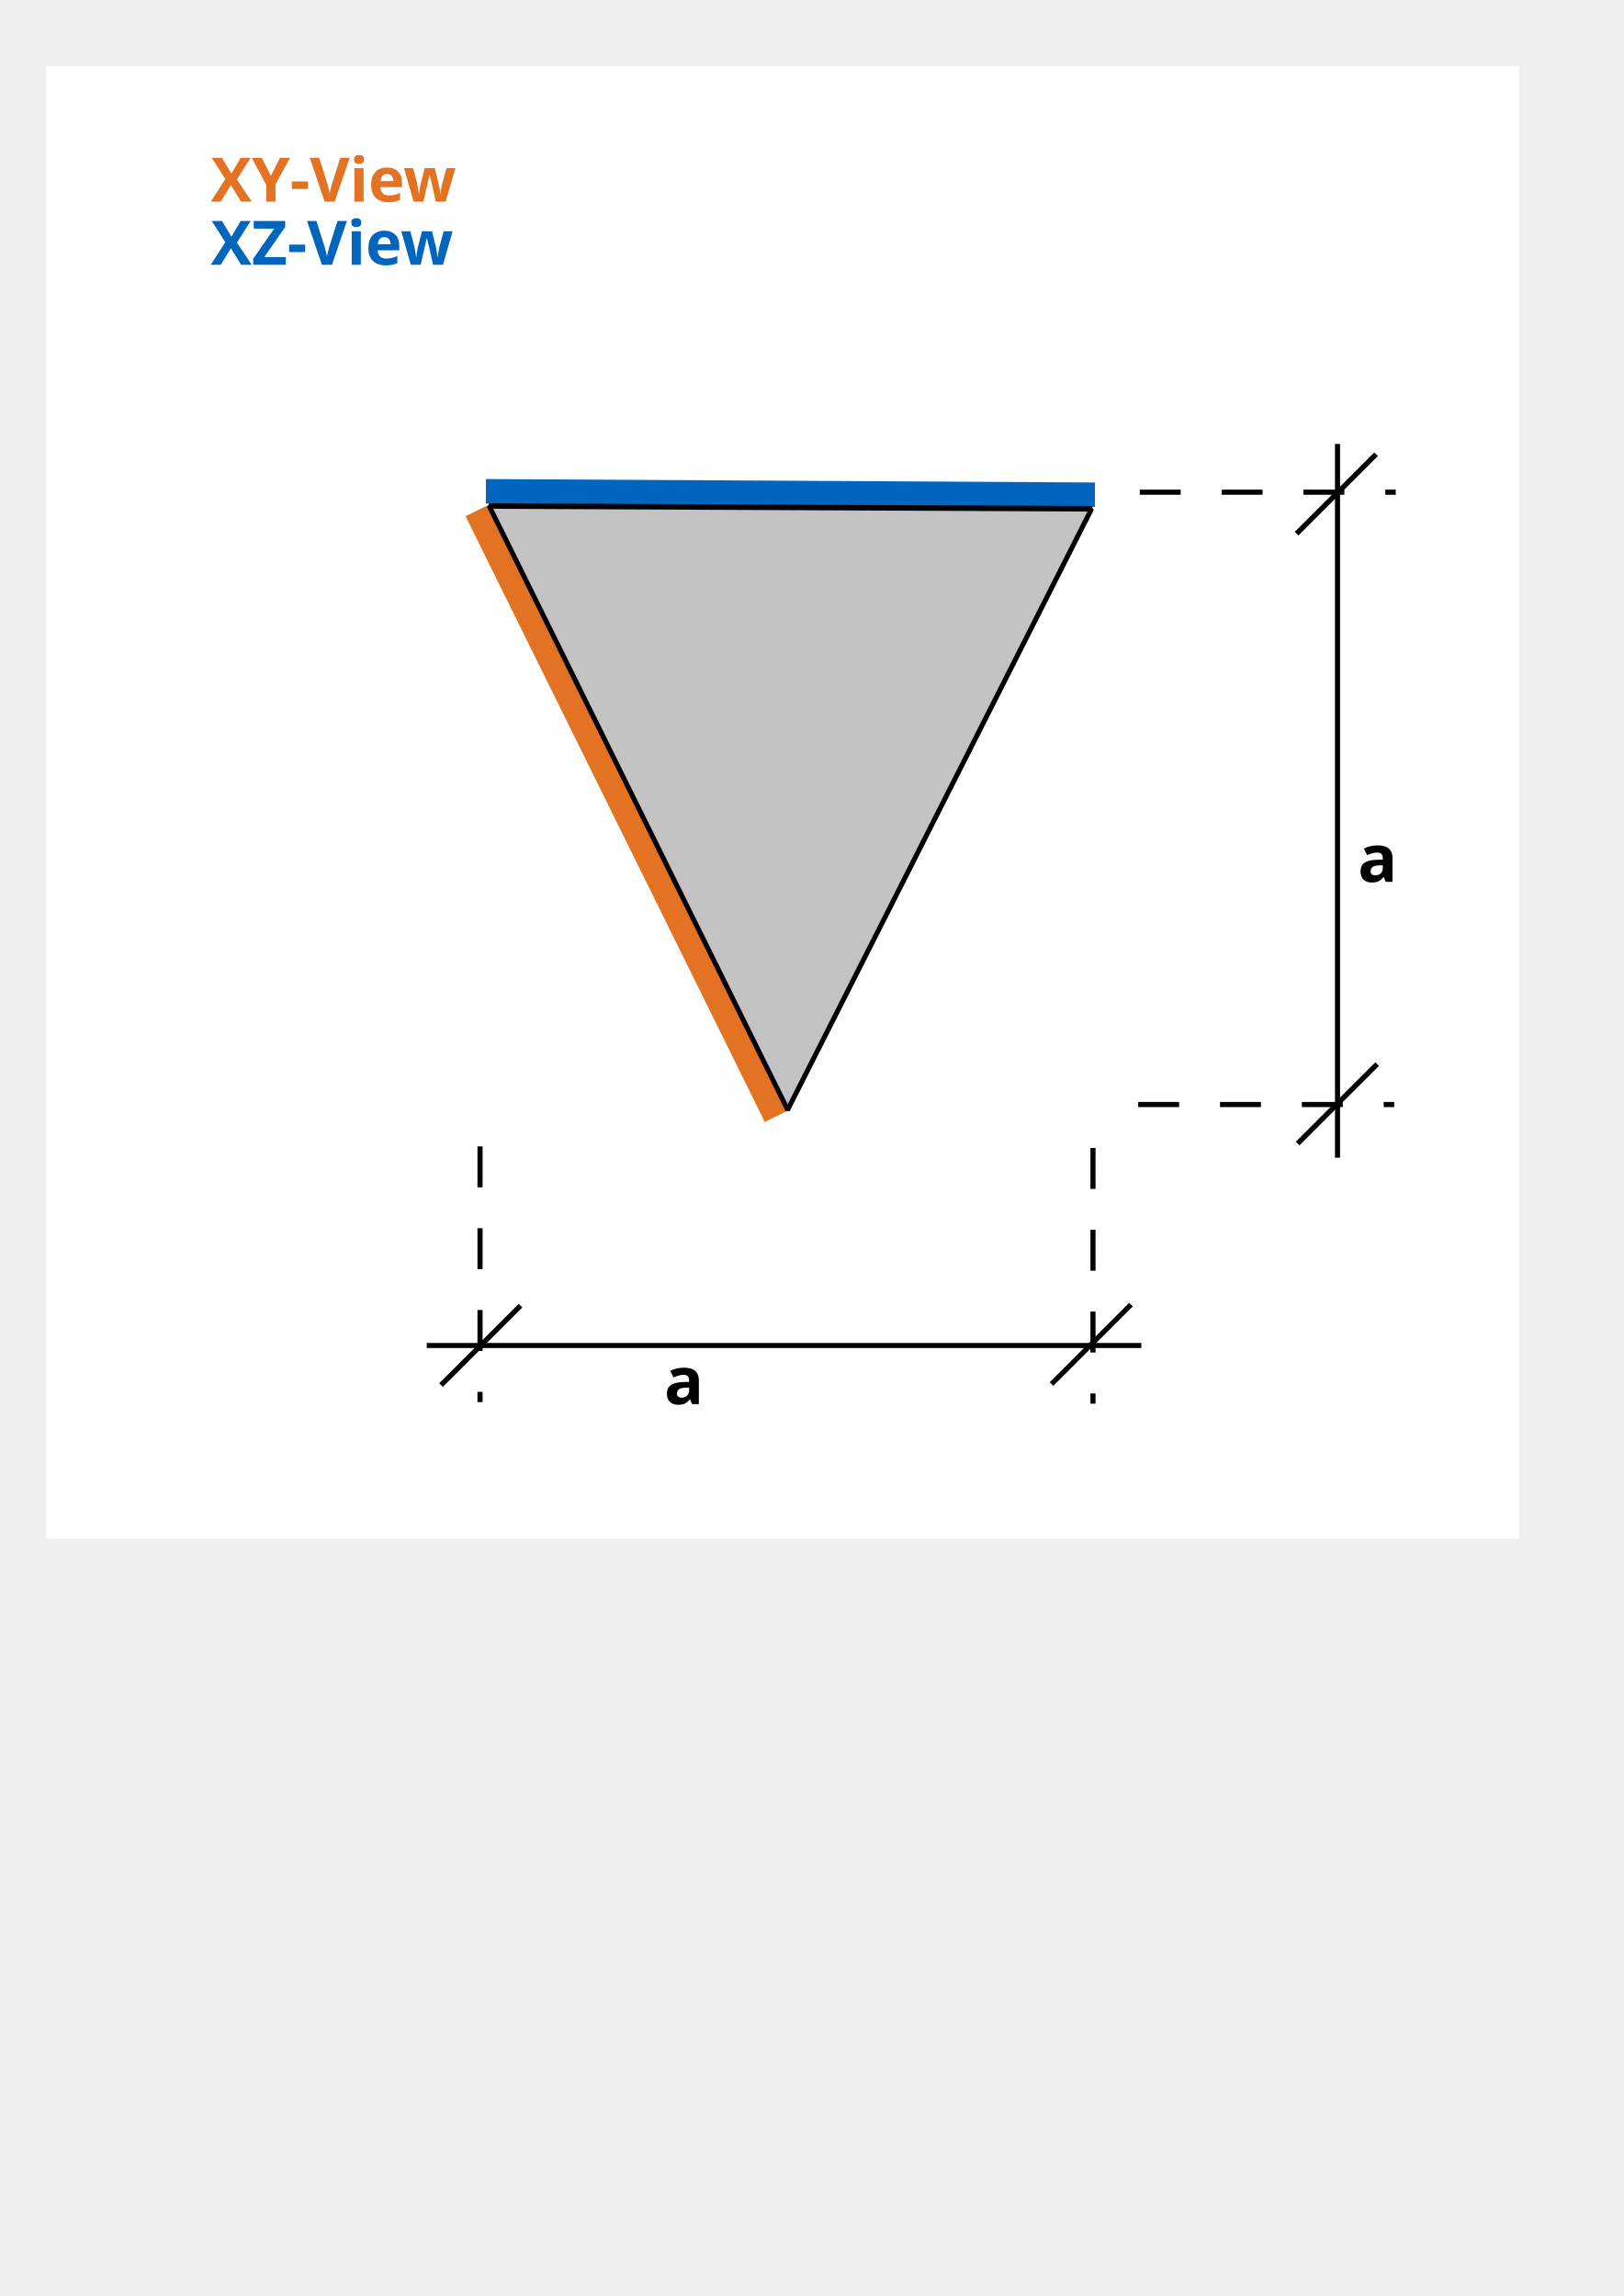
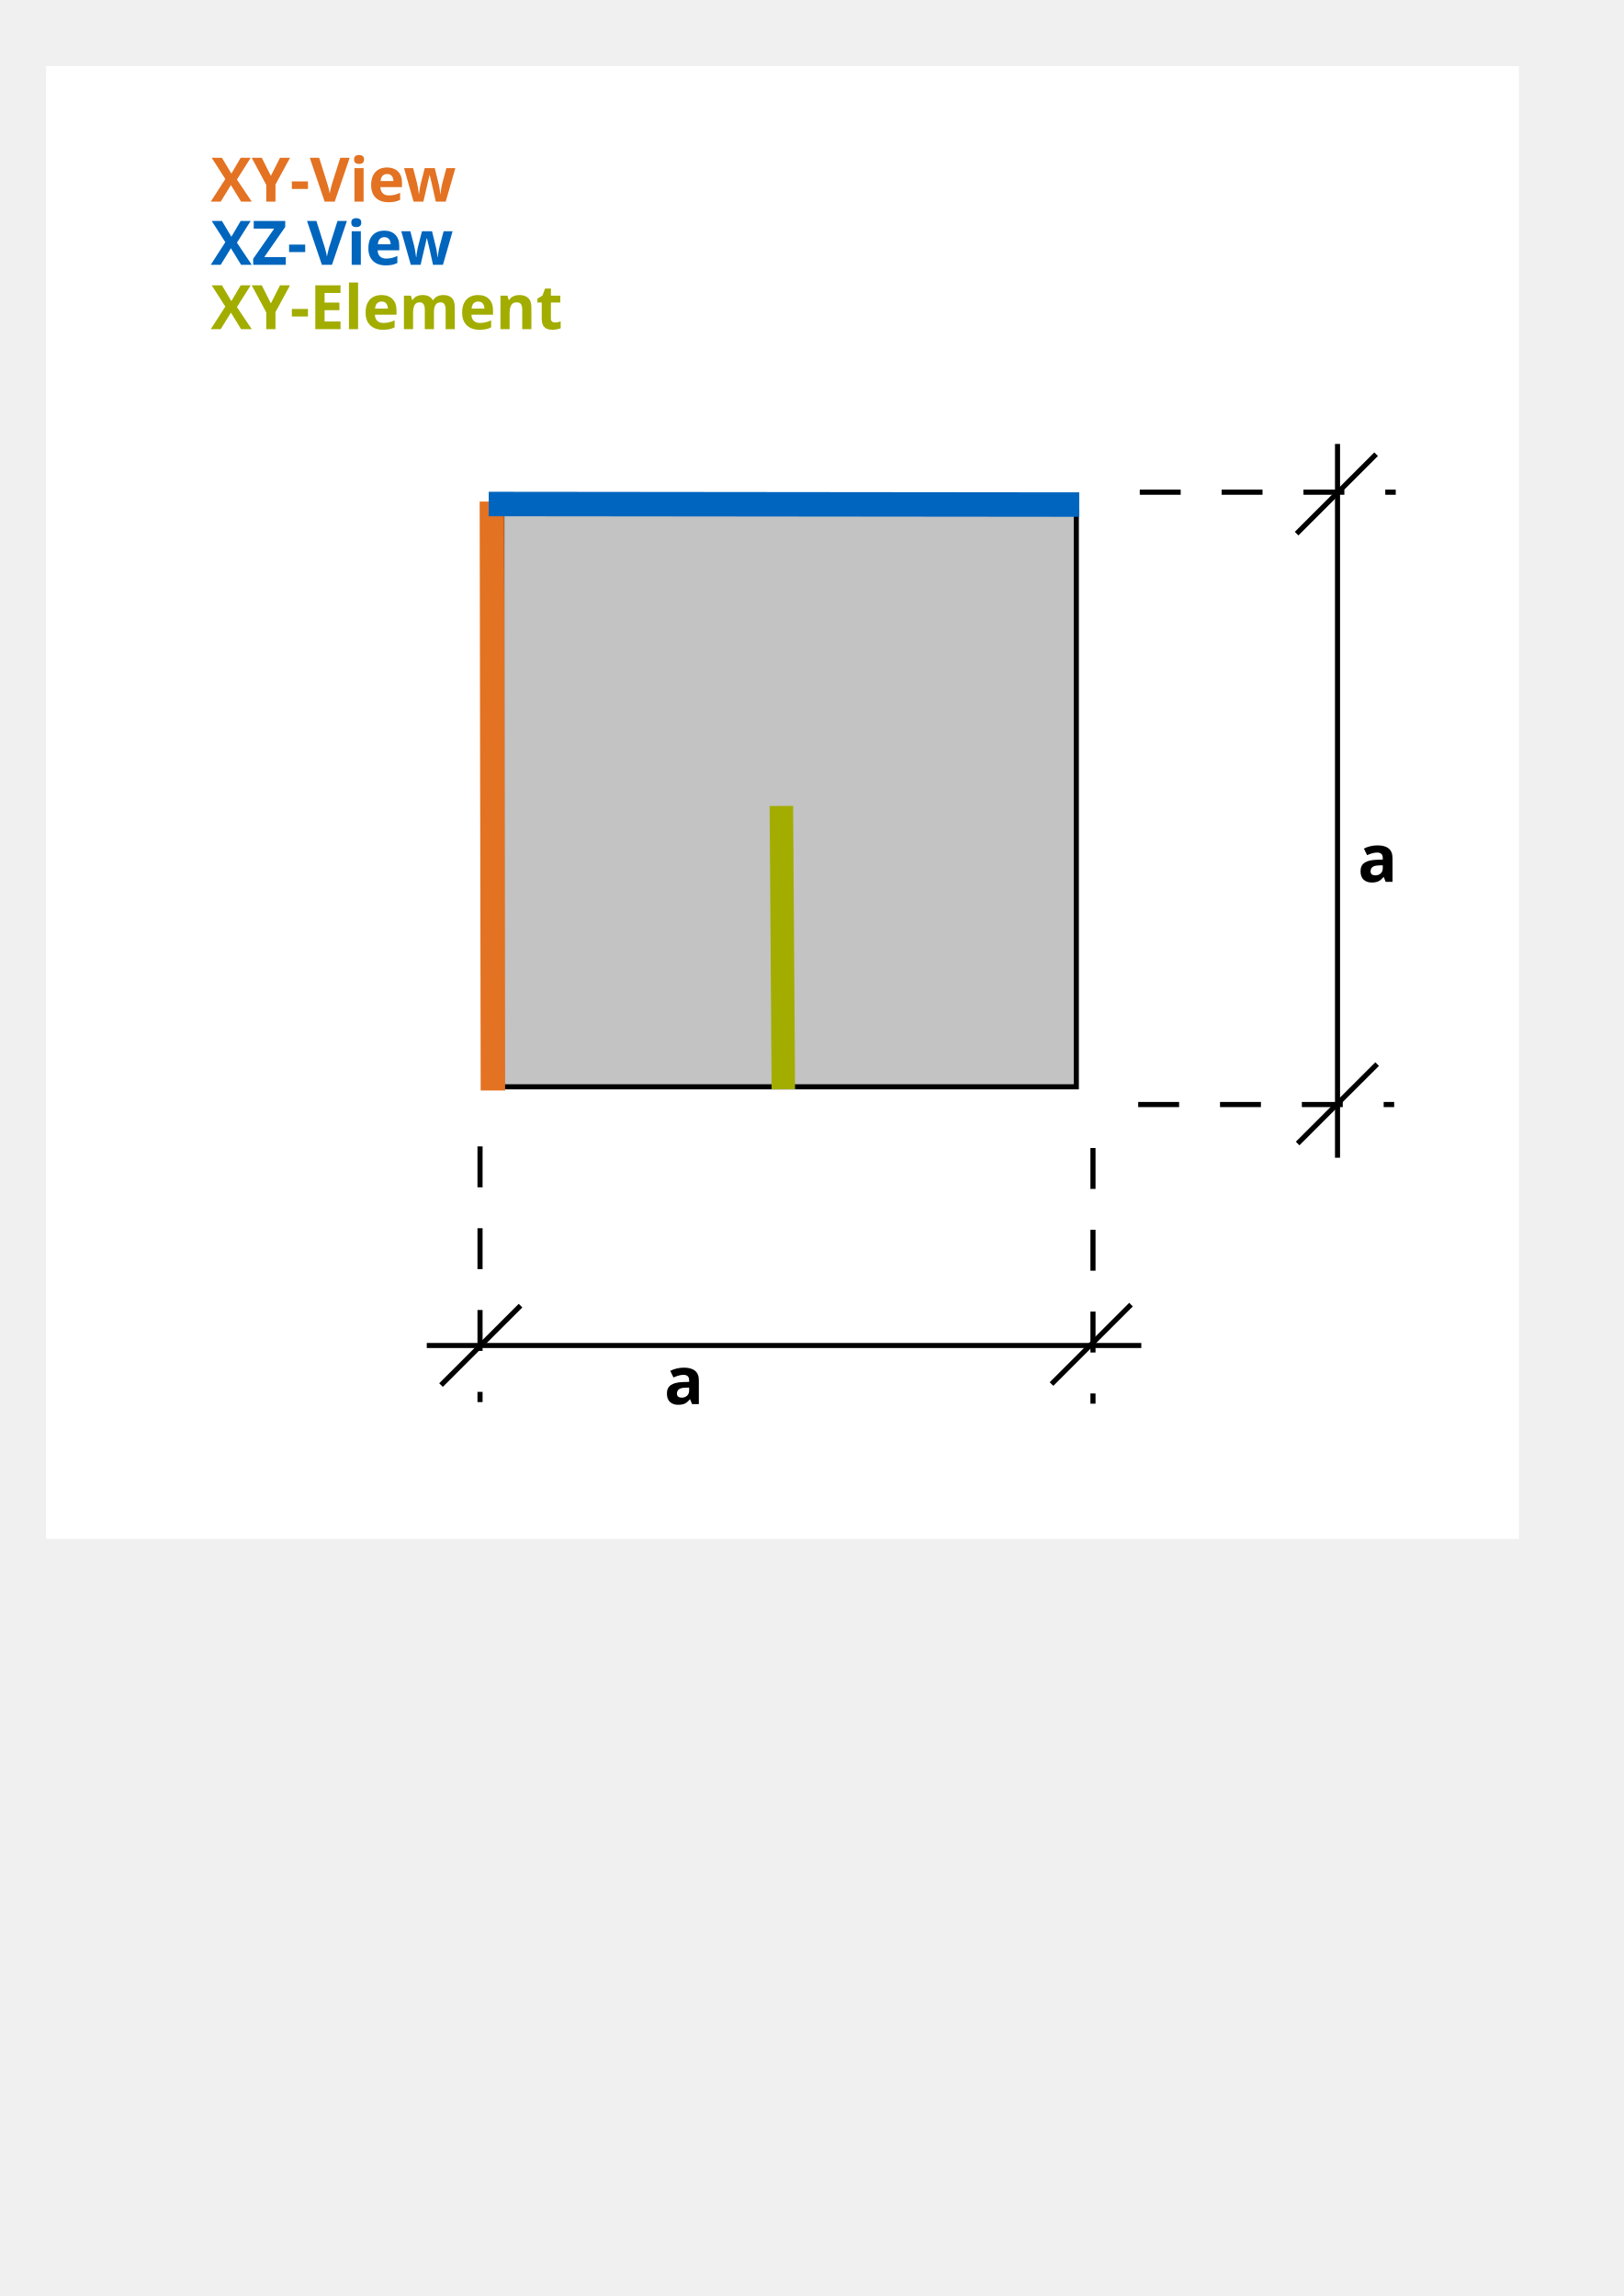
<svg xmlns="http://www.w3.org/2000/svg" width="210mm" height="297mm" id="svg2" version="1.1">
  <defs id="defs4">
    </defs>
  <g id="layer1">
    <rect style="fill:#ffffff;fill-opacity:1;stroke:none" id="rect5295" width="720" height="720" x="22.5" y="32.362" />
    <path style="fill:none;stroke:#000000;stroke-width:2.5;stroke-linecap:butt;stroke-linejoin:miter;stroke-miterlimit:4;stroke-opacity:1;stroke-dasharray:20, 20;stroke-dashoffset:22.25" d="m 539.399,240.642 c 62.797,0 100.341,0 142.877,0" id="path3777-4" />
    <path style="fill:none;stroke:#000000;stroke-width:2.477;stroke-linecap:butt;stroke-linejoin:miter;stroke-miterlimit:4;stroke-opacity:1;stroke-dasharray:none" d="m 653.809,217.043 0,348.975" id="path3797" />
    <path style="fill:none;stroke:#000000;stroke-width:2.5;stroke-linecap:butt;stroke-linejoin:miter;stroke-miterlimit:4;stroke-opacity:1;stroke-dasharray:none" d="m 672.673,222.067 c -36.701,36.67 -38.86,38.827 -38.86,38.827" id="path3799" />
    <path style="fill:none;stroke:#000000;stroke-width:2.5;stroke-linecap:butt;stroke-linejoin:miter;stroke-miterlimit:4;stroke-opacity:1;stroke-dasharray:none" d="m 673.174,520.235 c -36.701,36.67 -38.86,38.827 -38.86,38.827" id="path3799-9" />
    <text xml:space="preserve" style="font-size:32.045px;font-style:normal;font-variant:normal;font-weight:bold;font-stretch:normal;text-align:start;line-height:125%;letter-spacing:0px;word-spacing:0px;writing-mode:lr-tb;text-anchor:start;fill:#000000;fill-opacity:1;stroke:none;font-family:Sans;-inkscape-font-specification:Sans Bold" x="663.44" y="431.324" id="text3819" transform="scale(1.000421,0.9995793)">
      <tspan id="tspan3821" x="663.44" y="431.324">a</tspan>
    </text>
    <path style="fill:none;stroke:#000000;stroke-width:2.5;stroke-linecap:butt;stroke-linejoin:miter;stroke-miterlimit:4;stroke-opacity:1;stroke-dasharray:20, 20;stroke-dashoffset:22.25" d="m 538.622,540.013 c 62.797,0 100.341,0 142.877,0" id="path3777-4-4" />
    <path style="fill:none;stroke:#000000;stroke-width:2.5;stroke-linecap:butt;stroke-linejoin:miter;stroke-miterlimit:4;stroke-opacity:1;stroke-dasharray:20, 20;stroke-dashoffset:22.25" d="m 534.271,543.502 c 0,62.745 0,100.257 0,142.756" id="path3777-4-43" />
    <path style="fill:none;stroke:#000000;stroke-width:2.477;stroke-linecap:butt;stroke-linejoin:miter;stroke-miterlimit:4;stroke-opacity:1;stroke-dasharray:none" d="m 557.891,657.816 -349.269,0" id="path3797-0" />
    <path style="fill:none;stroke:#000000;stroke-width:2.5;stroke-linecap:butt;stroke-linejoin:miter;stroke-miterlimit:4;stroke-opacity:1;stroke-dasharray:none" d="M 552.861,637.836 C 516.16,674.506 514.001,676.663 514.001,676.663" id="path3799-5" />
    <path style="fill:none;stroke:#000000;stroke-width:2.5;stroke-linecap:butt;stroke-linejoin:miter;stroke-miterlimit:4;stroke-opacity:1;stroke-dasharray:none" d="m 254.442,638.337 c -36.701,36.67 -38.86,38.827 -38.86,38.827" id="path3799-9-8" />
    <text xml:space="preserve" style="font-size:32.045px;font-style:normal;font-variant:normal;font-weight:bold;font-stretch:normal;text-align:start;line-height:125%;letter-spacing:0px;word-spacing:0px;writing-mode:lr-tb;text-anchor:start;fill:#000000;fill-opacity:1;stroke:none;font-family:Sans;-inkscape-font-specification:Sans Bold" x="324.521" y="686.776" id="text3819-0" transform="scale(1.000421,0.9995793)">
      <tspan id="tspan3821-3" x="324.521" y="686.776">a</tspan>
    </text>
    <path style="fill:none;stroke:#000000;stroke-width:2.5;stroke-linecap:butt;stroke-linejoin:miter;stroke-miterlimit:4;stroke-opacity:1;stroke-dasharray:20, 20;stroke-dashoffset:22.25" d="m 234.649,542.725 c 0,62.745 0,100.257 0,142.756" id="path3777-4-4-0" />
-     <path style="fill:none;stroke:#e37222;stroke-width:12;stroke-linecap:butt;stroke-linejoin:miter;stroke-miterlimit:4;stroke-opacity:1;stroke-dasharray:none" d="M 379.227,545.855 C 234.998,253.836 232.967,249.723 232.967,249.723" id="path3021-3-8" />
-     <path style="fill:none;stroke:#0065bf;stroke-width:12;stroke-linecap:butt;stroke-linejoin:miter;stroke-miterlimit:4;stroke-opacity:1;stroke-dasharray:none" d="m 237.519,240.211 c 293.57,1.654 297.705,1.678 297.705,1.678" id="path3021-3-8-3" />
    <text xml:space="preserve" style="font-size:30px;font-style:normal;font-variant:normal;font-weight:bold;font-stretch:normal;text-align:start;line-height:125%;letter-spacing:0px;word-spacing:0px;writing-mode:lr-tb;text-anchor:start;fill:#e37222;fill-opacity:1;stroke:none;font-family:Sans;-inkscape-font-specification:Sans Bold" x="103.035" y="98.569" id="text3900">
      <tspan x="103.035" y="98.569" id="tspan3904">XY-View</tspan>
    </text>
    <text xml:space="preserve" style="font-size:30px;font-style:normal;font-variant:normal;font-weight:bold;font-stretch:normal;text-align:start;line-height:125%;letter-spacing:0px;word-spacing:0px;writing-mode:lr-tb;text-anchor:start;fill:#0065bd;fill-opacity:1;stroke:none;font-family:Sans;-inkscape-font-specification:Sans Bold" x="103.035" y="129.451" id="text3900-4">
      <tspan x="103.035" y="129.451" id="tspan3904-6">XZ-View</tspan>
    </text>
-     <path style="fill:#c3c3c3;fill-opacity:1;stroke:#000000;stroke-width:1.816;stroke-linecap:butt;stroke-linejoin:bevel;stroke-miterlimit:4;stroke-opacity:1;stroke-dasharray:none;stroke-dashoffset:0" id="path3024" d="m 374.951,903.015 -229.902,0 L 260,703.914 z" transform="matrix(-1.280939,-0.00582857,0.00673024,-1.479102,713.3333,1585.243)" />
+     <rect style="fill:#c3c3c3;fill-opacity:1;fill-rule:nonzero;stroke:#000000;stroke-width:2.5;stroke-linecap:butt;stroke-linejoin:miter;stroke-miterlimit:4;stroke-opacity:1;stroke-dasharray:none;stroke-dashoffset:21.996" id="rect2987" width="280.822" height="280.822" x="245.303" y="250.522" />
+     <path style="fill:none;stroke:#e37222;stroke-width:11.94;stroke-linecap:butt;stroke-linejoin:miter;stroke-miterlimit:4;stroke-opacity:1;stroke-dasharray:none" d="m 240.94,533.156 c -0.493,-283.942 -0.5,-287.942 -0.5,-287.942" id="path3021-3-8" />
+     <path style="fill:none;stroke:#0065bf;stroke-width:11.959;stroke-linecap:butt;stroke-linejoin:miter;stroke-miterlimit:4;stroke-opacity:1;stroke-dasharray:none" d="m 238.897,246.41 c 284.642,0.277 288.651,0.281 288.651,0.281" id="path3021-3-8-3" />
+     <path style="fill:none;stroke:#a2ad00;stroke-width:11.479;stroke-linecap:butt;stroke-linejoin:miter;stroke-miterlimit:4;stroke-opacity:1;stroke-dasharray:none" d="m 382.909,532.549 c -0.948,-136.597 -0.961,-138.521 -0.961,-138.521" id="path3021-3-8-4" />
+     <text xml:space="preserve" style="font-size:30px;font-style:normal;font-variant:normal;font-weight:bold;font-stretch:normal;text-align:start;line-height:125%;letter-spacing:0px;word-spacing:0px;writing-mode:lr-tb;text-anchor:start;fill:#a2ad00;fill-opacity:1;stroke:none;font-family:Sans;-inkscape-font-specification:Sans Bold" x="103.035" y="160.924" id="text3900-4-6">
+       <tspan x="103.035" y="160.924" id="tspan3904-6-1">XY-Element</tspan>
+     </text>
  </g>
</svg>
